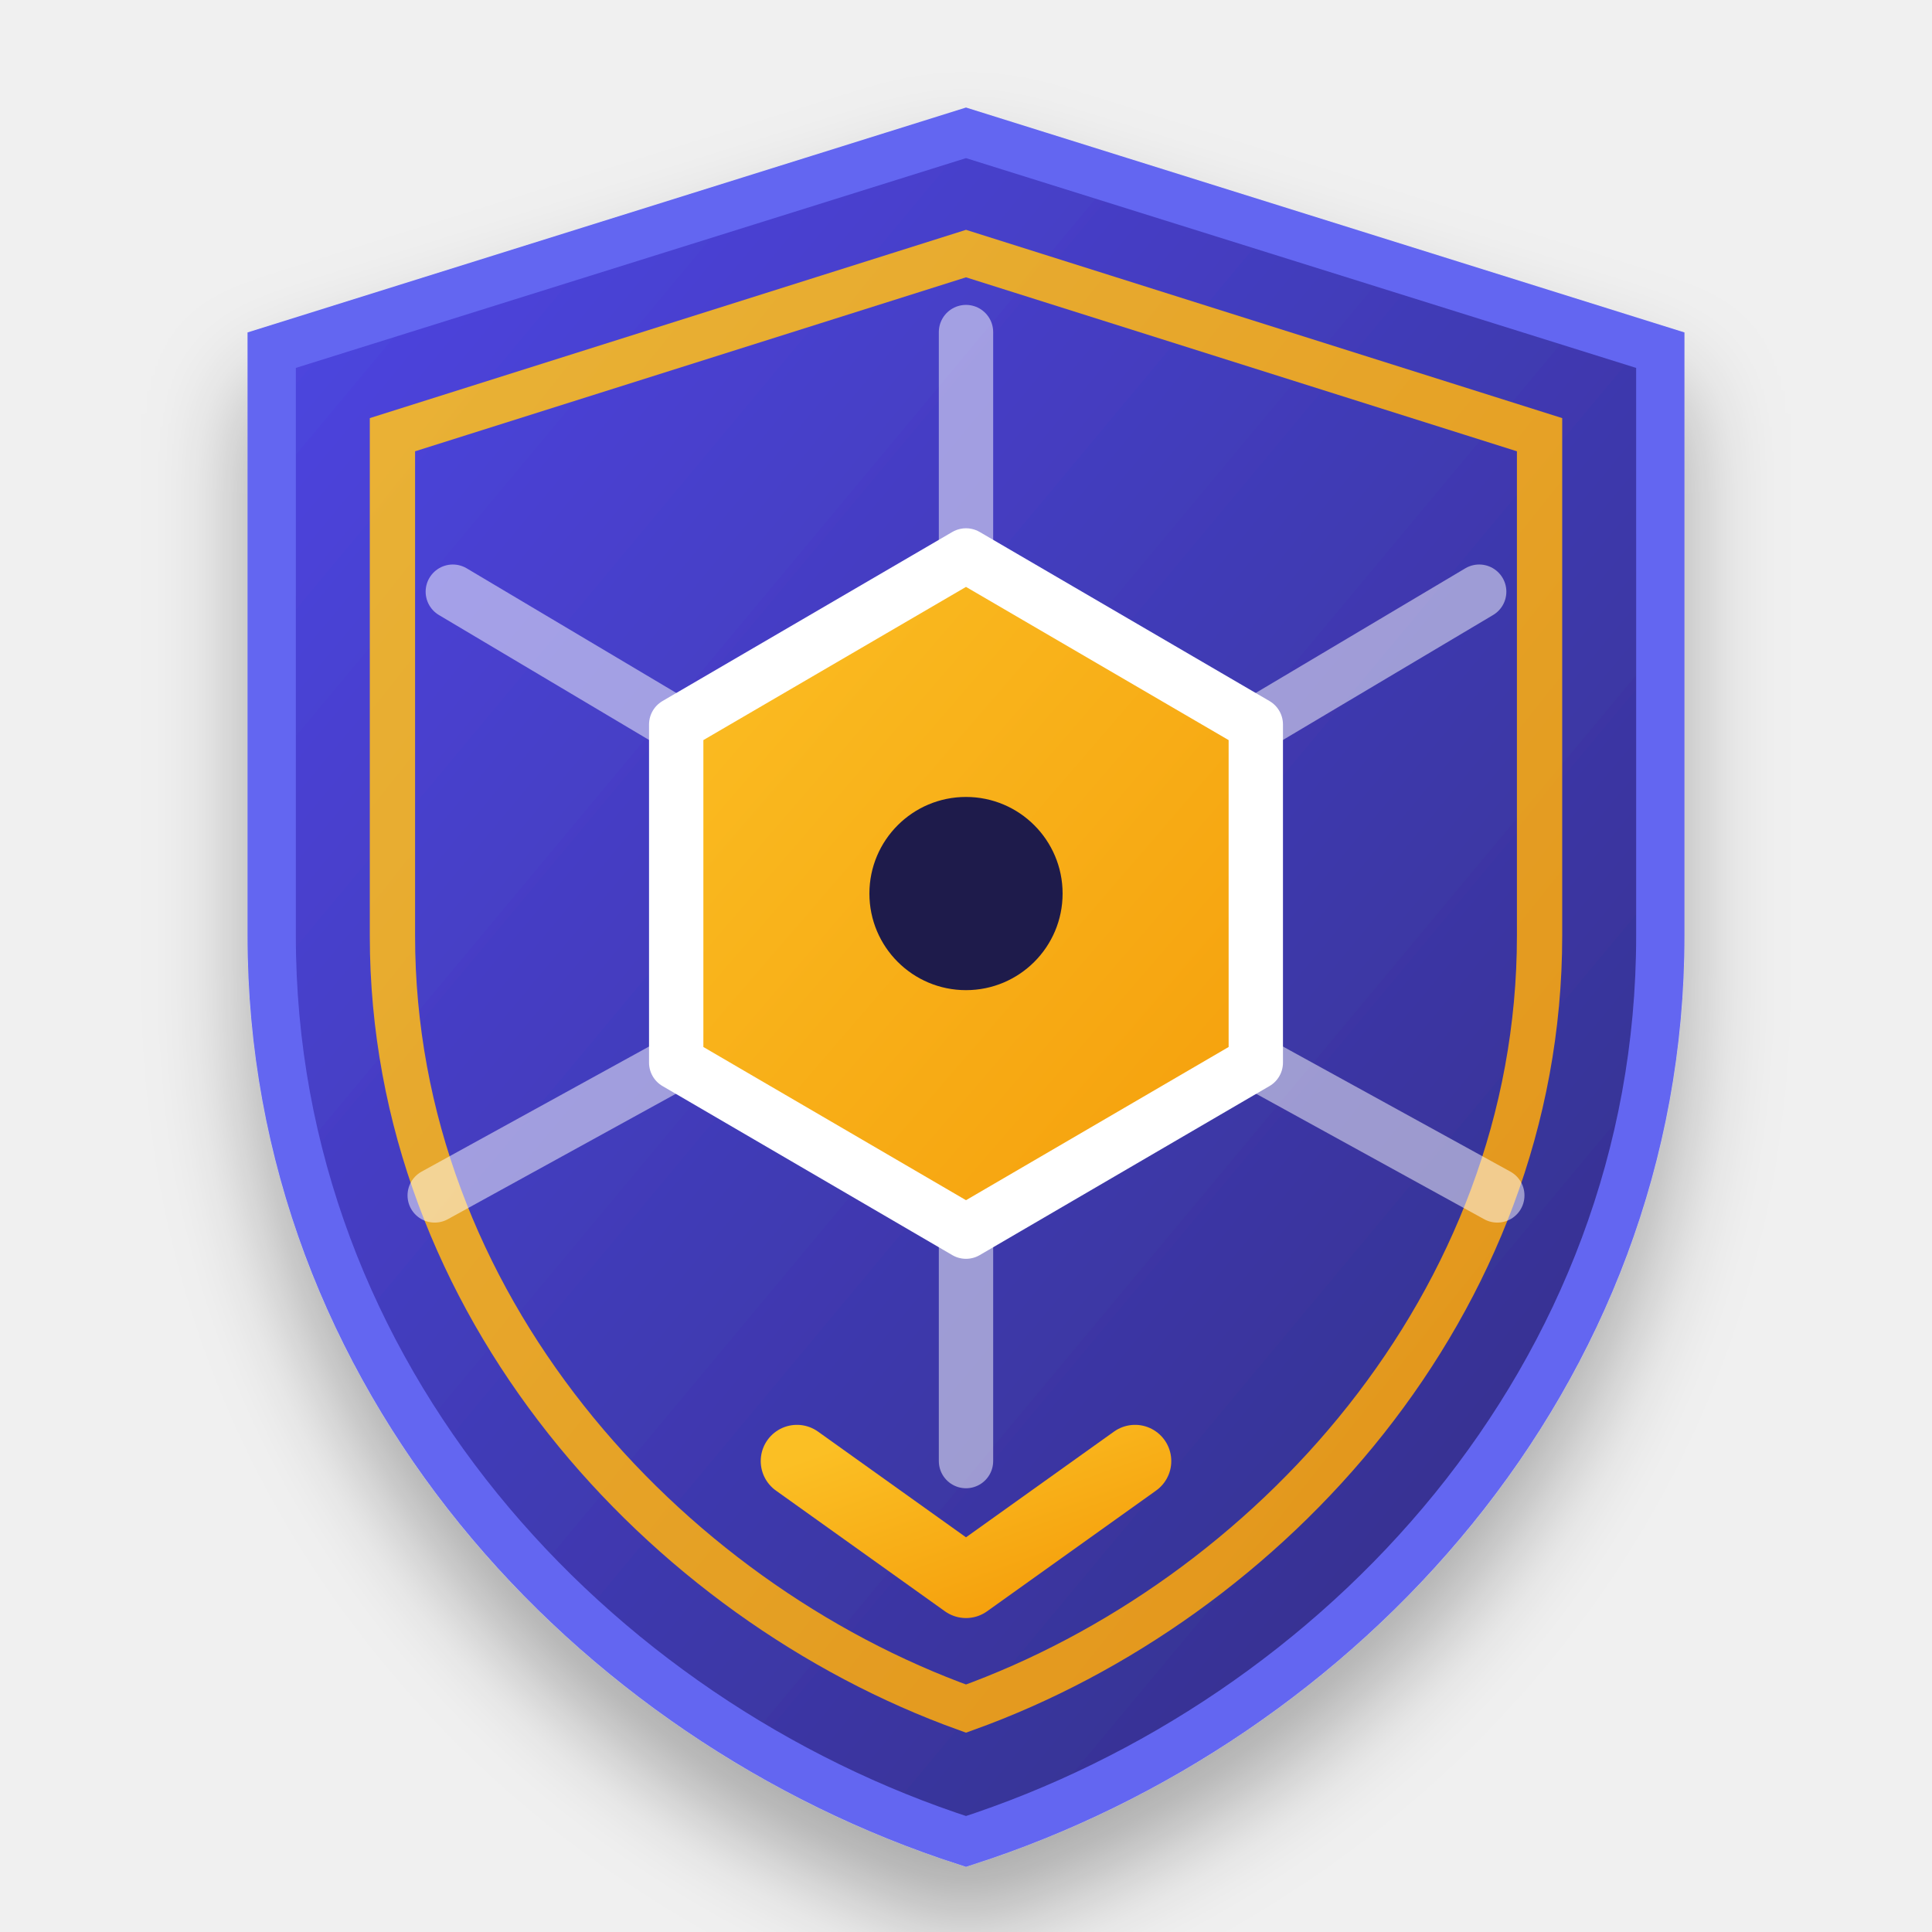
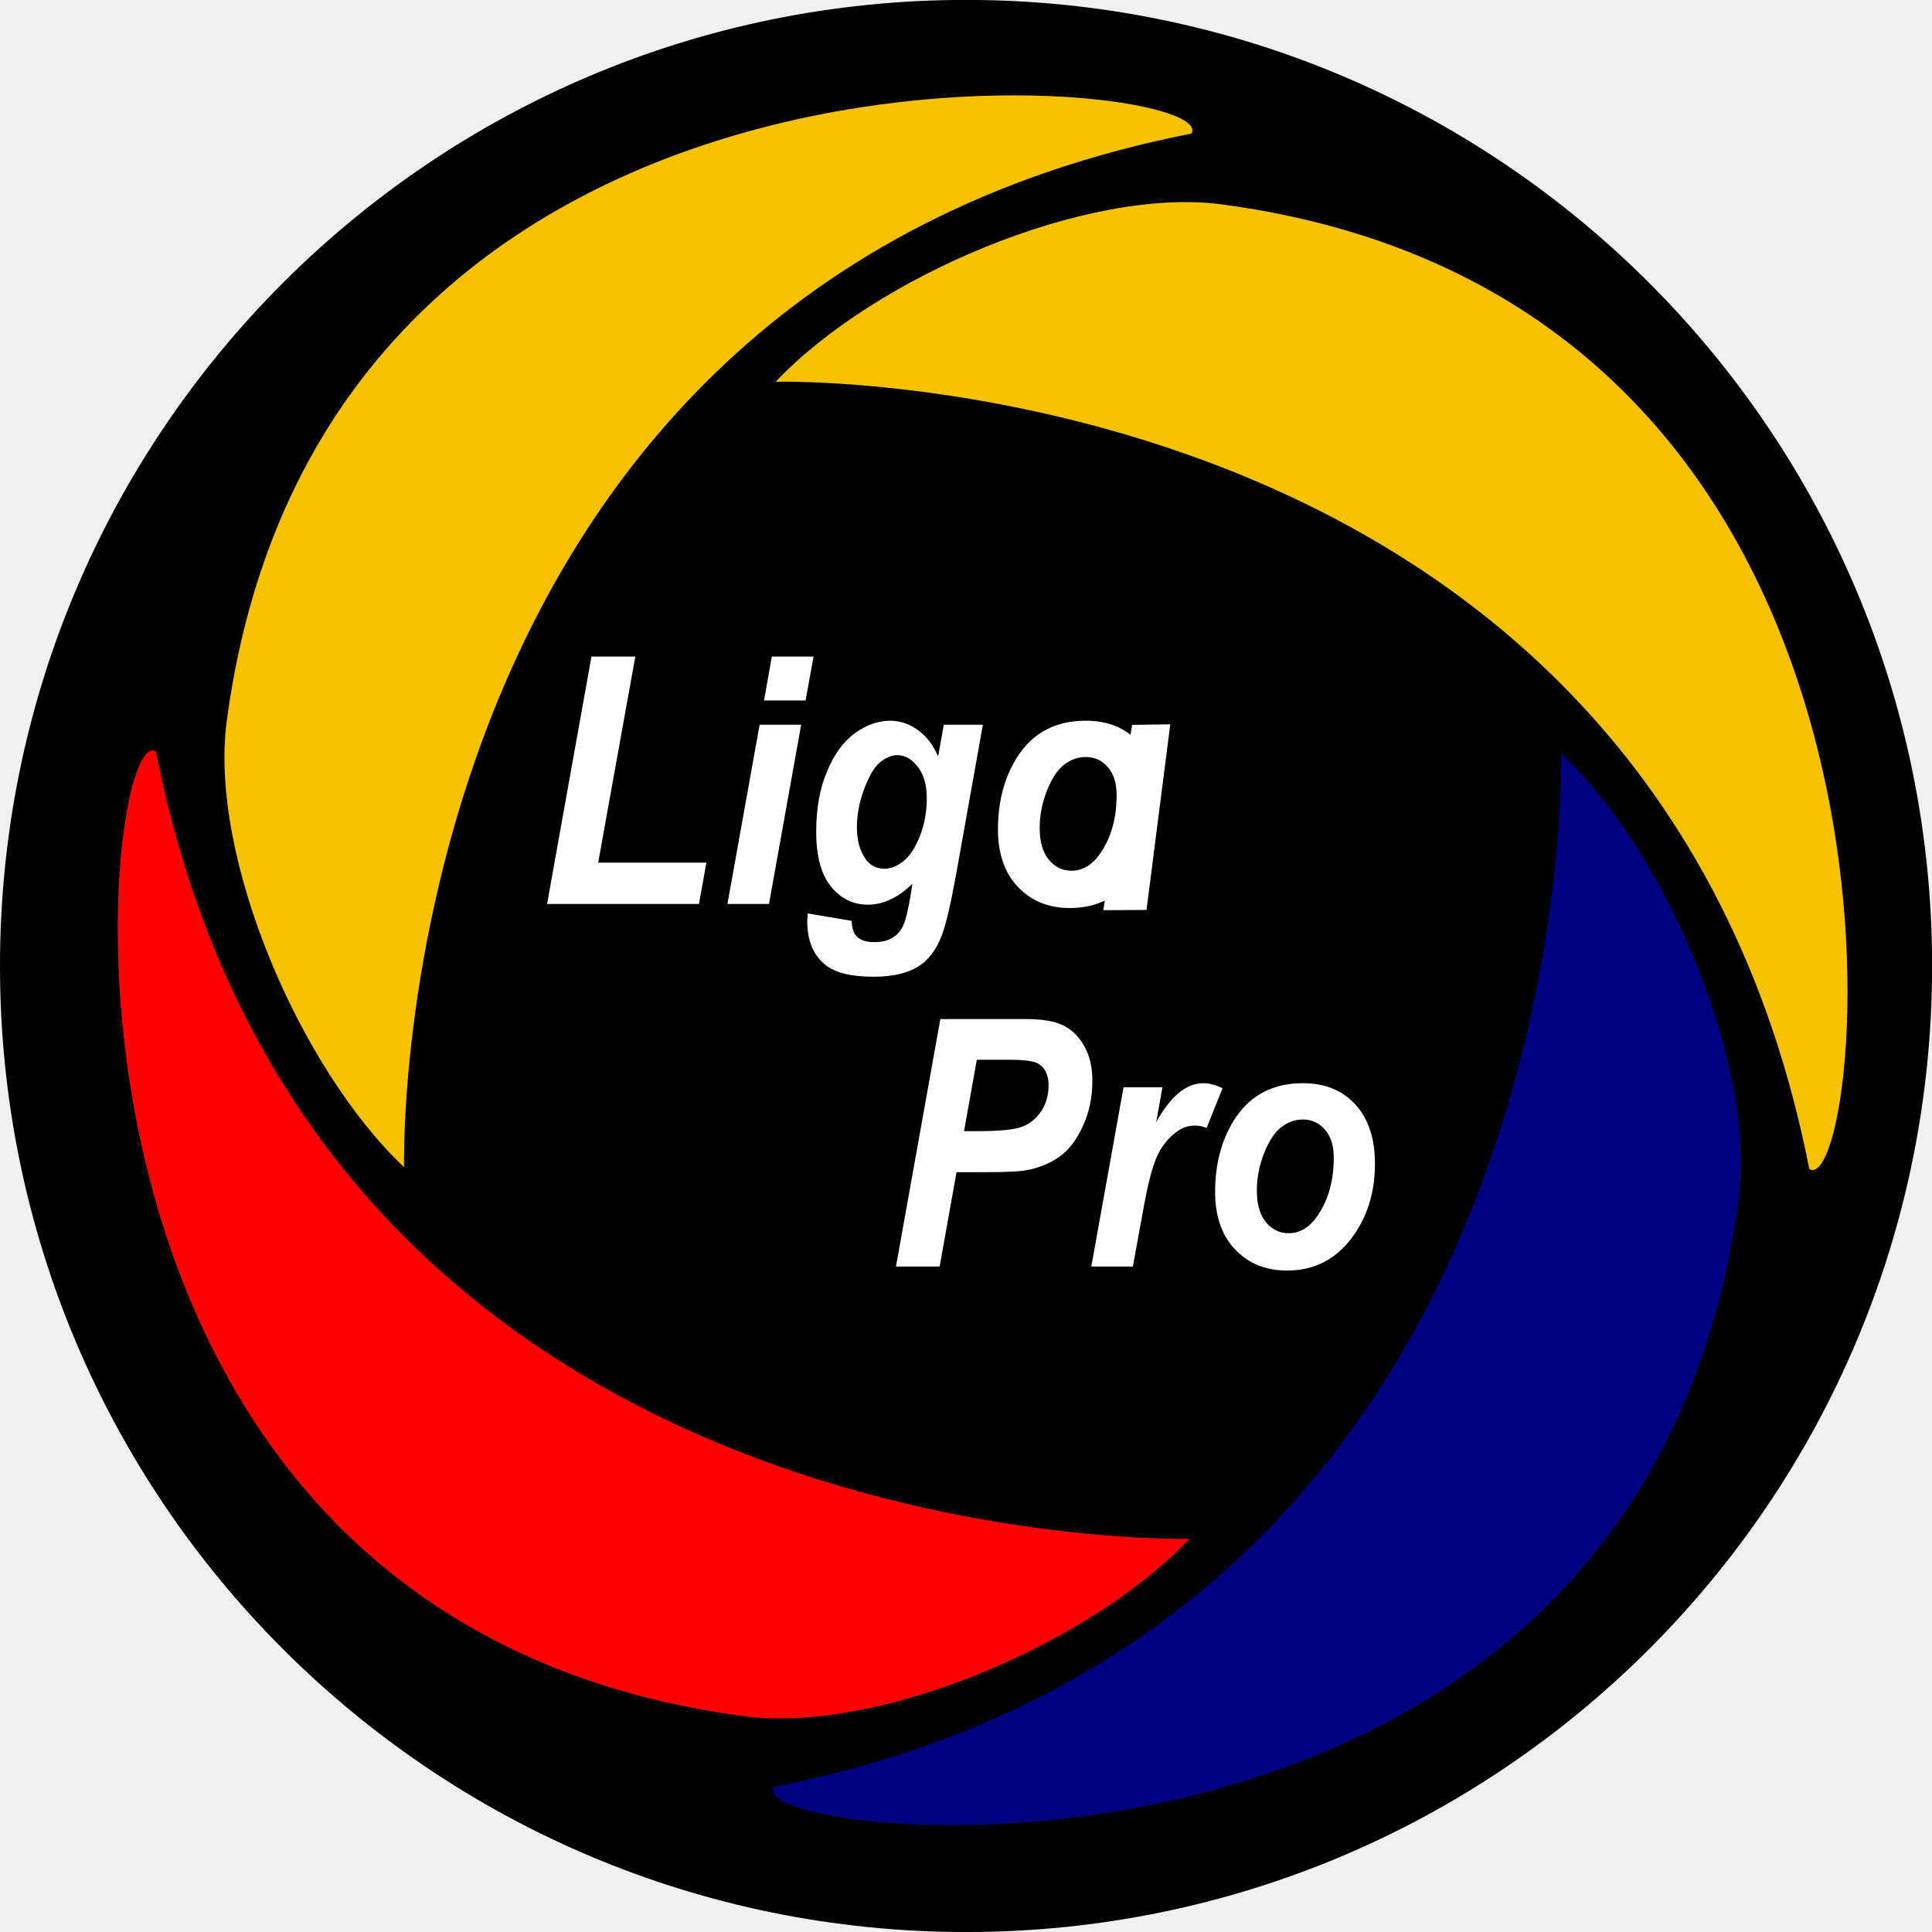
- <svg xmlns="http://www.w3.org/2000/svg" viewBox="0 0 32 32" fill="none">
-   <defs>
-     <linearGradient id="shieldGrad" x1="0%" y1="0%" x2="100%" y2="100%">
-       <stop offset="0%" stop-color="#4F46E5" />
-       <stop offset="100%" stop-color="#312E81" />
-     </linearGradient>
-     <linearGradient id="goldGrad" x1="0%" y1="0%" x2="100%" y2="100%">
-       <stop offset="0%" stop-color="#FBBF24" />
-       <stop offset="100%" stop-color="#F59E0B" />
-     </linearGradient>
-     <filter id="softShadow" x="-10%" y="-10%" width="120%" height="120%">
-       <feDropShadow dx="0" dy="1" stdDeviation="0.8" flood-opacity="0.3" />
-     </filter>
+ <svg xmlns="http://www.w3.org/2000/svg" width="18.647mm" height="18.647mm" viewBox="0 0 18.647 18.647" version="1.1" id="svg8">
+   <defs id="defs2">
+     <clipPath id="clip1">
+       <path d="M 0,0 H 817 V 793 H 0 Z m 0,0" id="path3349" />
+     </clipPath>
+     <g id="g3319">
+       <symbol overflow="visible" id="glyph0-0" style="overflow:visible">
+         <path style="stroke:none" d="m 0.453,1.594 v -7.938 h 4.5 v 7.938 z m 0.5,-0.5 h 3.5 v -6.938 h -3.5 z m 0,0" id="path3322" />
+       </symbol>
+       <symbol overflow="visible" id="glyph0-1" style="overflow:visible">
+         <path style="stroke:none" d="M 4.906,-0.984 5.25,-2.703 H 3.797 L 3.938,-3.422 h 2.328 l -0.562,2.875 c -0.398,0.219 -0.824,0.387 -1.281,0.5 C 3.961,0.066 3.5,0.125 3.031,0.125 c -0.824,0 -1.469,-0.227 -1.938,-0.688 -0.461,-0.457 -0.688,-1.094 -0.688,-1.906 0,-0.676 0.141,-1.316 0.422,-1.922 C 1.109,-5.004 1.5,-5.516 2,-5.922 2.312,-6.18 2.656,-6.375 3.031,-6.5 c 0.375,-0.125 0.785,-0.188 1.234,-0.188 0.406,0 0.797,0.055 1.172,0.156 0.383,0.105 0.75,0.262 1.094,0.469 l -0.188,0.953 C 6.082,-5.391 5.773,-5.598 5.422,-5.734 5.066,-5.879 4.688,-5.953 4.281,-5.953 c -0.461,0 -0.871,0.09 -1.234,0.266 -0.355,0.18 -0.668,0.449 -0.938,0.812 -0.242,0.324 -0.43,0.699 -0.562,1.125 -0.137,0.43 -0.203,0.867 -0.203,1.312 0,0.617 0.156,1.078 0.469,1.391 0.312,0.305 0.781,0.453 1.406,0.453 0.301,0 0.598,-0.031 0.891,-0.094 0.289,-0.07 0.555,-0.172 0.797,-0.297 z m 0,0" id="path3325" />
+       </symbol>
+       <symbol overflow="visible" id="glyph0-2" style="overflow:visible">
+         <path style="stroke:none" d="M 4.828,-2.812 4.281,0 H 3.469 L 3.625,-0.75 C 3.383,-0.457 3.113,-0.238 2.812,-0.094 2.508,0.051 2.172,0.125 1.797,0.125 1.379,0.125 1.035,0 0.766,-0.25 0.504,-0.508 0.375,-0.844 0.375,-1.25 c 0,-0.57 0.227,-1.023 0.688,-1.359 0.457,-0.332 1.086,-0.5 1.891,-0.5 h 1.125 L 4.125,-3.328 c 0,-0.02 0,-0.039 0,-0.062 0.008,-0.031 0.016,-0.078 0.016,-0.141 0,-0.258 -0.109,-0.461 -0.328,-0.609 -0.211,-0.145 -0.508,-0.219 -0.891,-0.219 -0.262,0 -0.531,0.039 -0.812,0.109 -0.273,0.062 -0.555,0.164 -0.844,0.297 l 0.141,-0.75 c 0.301,-0.113 0.598,-0.195 0.891,-0.25 0.289,-0.062 0.57,-0.094 0.844,-0.094 0.582,0 1.023,0.133 1.328,0.391 0.301,0.25 0.453,0.617 0.453,1.094 0,0.094 -0.012,0.211 -0.031,0.344 -0.012,0.125 -0.031,0.262 -0.062,0.406 z m -0.875,0.344 H 3.156 c -0.668,0 -1.164,0.09 -1.484,0.266 -0.312,0.18 -0.469,0.449 -0.469,0.812 0,0.262 0.078,0.465 0.234,0.609 0.164,0.148 0.395,0.219 0.688,0.219 0.438,0 0.816,-0.156 1.141,-0.469 0.332,-0.312 0.551,-0.734 0.656,-1.266 z m 0,0" id="path3328" />
+       </symbol>
+       <symbol overflow="visible" id="glyph0-3" style="overflow:visible">
+         <path style="stroke:none" d="m 1.641,-6.844 h 0.812 L 1.125,0 H 0.312 Z m 0,0" id="path3331" />
+       </symbol>
+       <symbol overflow="visible" id="glyph0-4" style="overflow:visible">
+         <path style="stroke:none" d="M 4.828,-2.812 4.281,0 H 3.469 L 3.625,-0.75 C 3.383,-0.457 3.113,-0.238 2.812,-0.094 2.508,0.051 2.172,0.125 1.797,0.125 1.379,0.125 1.035,0 0.766,-0.25 0.504,-0.508 0.375,-0.844 0.375,-1.25 c 0,-0.57 0.227,-1.023 0.688,-1.359 0.457,-0.332 1.086,-0.5 1.891,-0.5 h 1.125 L 4.125,-3.328 c 0,-0.02 0,-0.039 0,-0.062 0.008,-0.031 0.016,-0.078 0.016,-0.141 0,-0.258 -0.109,-0.461 -0.328,-0.609 -0.211,-0.145 -0.508,-0.219 -0.891,-0.219 -0.262,0 -0.531,0.039 -0.812,0.109 -0.273,0.062 -0.555,0.164 -0.844,0.297 l 0.141,-0.75 c 0.301,-0.113 0.598,-0.195 0.891,-0.25 0.289,-0.062 0.57,-0.094 0.844,-0.094 0.582,0 1.023,0.133 1.328,0.391 0.301,0.25 0.453,0.617 0.453,1.094 0,0.094 -0.012,0.211 -0.031,0.344 -0.012,0.125 -0.031,0.262 -0.062,0.406 z m -0.875,0.344 H 3.156 c -0.668,0 -1.164,0.09 -1.484,0.266 -0.312,0.18 -0.469,0.449 -0.469,0.812 0,0.262 0.078,0.465 0.234,0.609 0.164,0.148 0.395,0.219 0.688,0.219 0.438,0 0.816,-0.156 1.141,-0.469 0.332,-0.312 0.551,-0.734 0.656,-1.266 z m -0.125,-4.734 h 0.875 L 2.938,-5.547 H 2.266 Z m 0,0" id="path3334" />
+       </symbol>
+       <symbol overflow="visible" id="glyph0-5" style="overflow:visible">
+         <path style="stroke:none" d="M 4.469,-3.031 C 4.469,-3.457 4.375,-3.785 4.188,-4.016 4,-4.242 3.727,-4.359 3.375,-4.359 c -0.242,0 -0.469,0.062 -0.688,0.188 -0.219,0.117 -0.414,0.293 -0.578,0.531 -0.168,0.23 -0.305,0.512 -0.406,0.844 -0.094,0.324 -0.141,0.648 -0.141,0.969 0,0.406 0.094,0.727 0.281,0.953 0.188,0.219 0.453,0.328 0.797,0.328 0.25,0 0.484,-0.055 0.703,-0.172 C 3.562,-0.844 3.75,-1.02 3.906,-1.25 4.07,-1.488 4.207,-1.77 4.312,-2.094 4.414,-2.426 4.469,-2.738 4.469,-3.031 Z M 1.953,-4.172 c 0.219,-0.281 0.473,-0.492 0.766,-0.641 0.301,-0.156 0.629,-0.234 0.984,-0.234 0.508,0 0.898,0.168 1.172,0.5 0.281,0.336 0.422,0.797 0.422,1.391 0,0.48 -0.09,0.945 -0.266,1.391 -0.168,0.438 -0.414,0.836 -0.734,1.188 -0.219,0.23 -0.465,0.406 -0.734,0.531 C 3.289,0.066 3.004,0.125 2.703,0.125 2.348,0.125 2.051,0.051 1.812,-0.094 1.582,-0.238 1.406,-0.453 1.281,-0.734 l -0.5,2.609 h -0.812 l 1.328,-6.797 h 0.812 z m 0,0" id="path3337" />
+       </symbol>
+       <symbol overflow="visible" id="glyph0-6" style="overflow:visible">
+         <path style="stroke:none" d="m 5.359,-4.922 -0.828,4.312 C 4.363,0.223 4.051,0.844 3.594,1.25 3.145,1.664 2.535,1.875 1.766,1.875 1.484,1.875 1.219,1.852 0.969,1.812 0.727,1.77 0.504,1.703 0.297,1.609 L 0.438,0.828 c 0.195,0.125 0.406,0.219 0.625,0.281 0.227,0.062 0.469,0.094 0.719,0.094 0.508,0 0.93,-0.141 1.266,-0.422 C 3.379,0.5 3.598,0.098 3.703,-0.422 l 0.062,-0.375 c -0.219,0.262 -0.48,0.461 -0.781,0.594 C 2.68,-0.066 2.359,0 2.016,0 1.516,0 1.117,-0.16 0.828,-0.484 0.547,-0.816 0.406,-1.273 0.406,-1.859 0.406,-2.305 0.492,-2.75 0.672,-3.188 0.848,-3.625 1.094,-4.008 1.406,-4.344 1.613,-4.57 1.852,-4.742 2.125,-4.859 c 0.281,-0.125 0.57,-0.188 0.875,-0.188 0.332,0 0.617,0.078 0.859,0.234 0.25,0.156 0.43,0.375 0.547,0.656 l 0.141,-0.766 z m -1.203,1.812 C 4.156,-3.516 4.062,-3.82 3.875,-4.031 3.688,-4.25 3.414,-4.359 3.062,-4.359 c -0.211,0 -0.414,0.043 -0.609,0.125 -0.188,0.086 -0.355,0.203 -0.5,0.359 C 1.734,-3.625 1.562,-3.328 1.438,-2.984 1.312,-2.648 1.25,-2.301 1.25,-1.938 c 0,0.406 0.094,0.719 0.281,0.938 0.188,0.219 0.457,0.328 0.812,0.328 0.52,0 0.953,-0.227 1.297,-0.688 0.344,-0.469 0.516,-1.051 0.516,-1.75 z m 0,0" id="path3340" />
+       </symbol>
+       <symbol overflow="visible" id="glyph0-7" style="overflow:visible">
+         <path style="stroke:none" d="m 2.281,0.125 c -0.574,0 -1.031,-0.176 -1.375,-0.531 -0.336,-0.352 -0.5,-0.836 -0.5,-1.453 0,-0.363 0.055,-0.727 0.172,-1.094 0.125,-0.375 0.273,-0.688 0.453,-0.938 0.289,-0.395 0.613,-0.688 0.969,-0.875 0.363,-0.188 0.77,-0.281 1.219,-0.281 0.562,0 1.016,0.18 1.359,0.531 0.344,0.344 0.516,0.797 0.516,1.359 0,0.398 -0.059,0.789 -0.172,1.172 C 4.805,-1.598 4.656,-1.281 4.469,-1.031 4.188,-0.633 3.863,-0.344 3.5,-0.156 3.145,0.031 2.738,0.125 2.281,0.125 Z M 1.25,-1.891 c 0,0.449 0.094,0.781 0.281,1 C 1.719,-0.672 2,-0.562 2.375,-0.562 c 0.539,0 0.988,-0.234 1.344,-0.703 0.363,-0.477 0.547,-1.078 0.547,-1.797 0,-0.426 -0.102,-0.75 -0.297,-0.969 C 3.781,-4.25 3.504,-4.359 3.141,-4.359 c -0.312,0 -0.59,0.074 -0.828,0.219 C 2.082,-3.992 1.875,-3.781 1.688,-3.5 1.551,-3.281 1.441,-3.031 1.359,-2.75 1.285,-2.469 1.25,-2.18 1.25,-1.891 Z m 0,0" id="path3343" />
+       </symbol>
+       <symbol overflow="visible" id="glyph0-8" style="overflow:visible">
+         <path style="stroke:none" d="m 4.5,-4.781 -0.156,0.766 c -0.211,-0.113 -0.434,-0.195 -0.672,-0.25 -0.242,-0.062 -0.484,-0.094 -0.734,-0.094 -0.43,0 -0.766,0.074 -1.016,0.219 C 1.68,-3.992 1.562,-3.801 1.562,-3.562 c 0,0.293 0.285,0.516 0.859,0.672 0.039,0.012 0.07,0.023 0.094,0.031 l 0.25,0.078 c 0.539,0.148 0.898,0.305 1.078,0.469 0.188,0.168 0.281,0.391 0.281,0.672 0,0.523 -0.211,0.949 -0.625,1.281 C 3.082,-0.035 2.539,0.125 1.875,0.125 1.613,0.125 1.336,0.098 1.047,0.047 0.766,0.004 0.445,-0.07 0.094,-0.188 l 0.172,-0.828 c 0.289,0.156 0.578,0.277 0.859,0.359 0.289,0.074 0.566,0.109 0.828,0.109 0.395,0 0.719,-0.082 0.969,-0.25 0.25,-0.176 0.375,-0.395 0.375,-0.656 0,-0.281 -0.324,-0.504 -0.969,-0.672 l -0.094,-0.031 -0.281,-0.062 C 1.547,-2.332 1.25,-2.477 1.062,-2.656 0.875,-2.832 0.781,-3.055 0.781,-3.328 c 0,-0.531 0.191,-0.945 0.578,-1.25 0.395,-0.312 0.93,-0.469 1.609,-0.469 0.27,0 0.531,0.027 0.781,0.078 0.25,0.043 0.5,0.105 0.75,0.188 z m 0,0" id="path3346" />
+       </symbol>
+     </g>
  </defs>
-   <path d="M16 2.2 L27.5 5.8 C27.5 5.8 27.5 15.2 27.5 15.5 C27.5 22.8 22.2 28.5 16 30.5 C9.8 28.5 4.5 22.8 4.5 15.5 C4.5 15.2 4.5 5.8 4.5 5.8 L16 2.2 Z" fill="url(#shieldGrad)" stroke="#6366F1" stroke-width="0.8" filter="url(#softShadow)" />
-   <path d="M16 4.2 L25.5 7.2 C25.5 7.2 25.5 15.2 25.5 15.5 C25.5 21.6 21 26.5 16 28.3 C11 26.5 6.5 21.6 6.5 15.5 C6.5 15.2 6.5 7.2 6.5 7.2 L16 4.2 Z" fill="none" stroke="url(#goldGrad)" stroke-width="0.75" stroke-opacity="0.9" />
-   <g stroke="#FFFFFF" stroke-opacity="0.5" stroke-width="0.9" stroke-linecap="round">
-     <line x1="16" y1="9.2" x2="16" y2="5.5" />
-     <line x1="20.8" y1="12" x2="24.5" y2="9.8" />
-     <line x1="20.8" y1="17.6" x2="24.8" y2="19.8" />
-     <line x1="16" y1="20.4" x2="16" y2="24.2" />
-     <line x1="11.2" y1="17.6" x2="7.2" y2="19.8" />
-     <line x1="11.2" y1="12" x2="7.5" y2="9.8" />
+   <g id="layer1" transform="translate(-26.90402,-98.3168)">
+     <circle style="opacity:1;fill:#000000;fill-opacity:1;stroke:none;stroke-width:2.054;stroke-linejoin:miter;stroke-miterlimit:4;stroke-dasharray:none;stroke-dashoffset:0;stroke-opacity:1" id="path844" cx="36.228" cy="107.64" r="9.324" />
+     <g aria-label="Pro" transform="matrix(0.3364595,0,0,0.3211363,20.13503,74.05669)" style="font-style:normal;font-variant:normal;font-weight:normal;font-stretch:normal;font-size:24.932px;line-height:1.25;font-family:'Linux Libertine O';-inkscape-font-specification:'Linux Libertine O';letter-spacing:0px;word-spacing:0px;fill:#ffffff;fill-opacity:1;stroke:none;stroke-width:0.13" id="text832">
+       <path d="m 47.073,113.609 h -1.253 l 1.273,-7.436 h 2.48 q 0.69,0 1.06,0.198 0.37,0.198 0.593,0.624 0.228,0.421 0.228,1.035 0,0.741 -0.274,1.364 -0.269,0.619 -0.675,0.918 -0.401,0.299 -0.954,0.406 -0.299,0.056 -1.187,0.056 h -0.807 z m 0.7,-4.068 h 0.386 q 0.928,0 1.263,-0.127 0.34,-0.127 0.558,-0.462 0.218,-0.34 0.218,-0.786 0,-0.482 -0.314,-0.664 -0.183,-0.107 -0.842,-0.107 h -0.903 z" style="font-style:italic;font-variant:normal;font-weight:bold;font-stretch:condensed;font-size:10.388px;font-family:Arial;-inkscape-font-specification:'Arial Bold Italic Condensed';fill:#ffffff;fill-opacity:1;stroke-width:0.13" id="path1376" />
+       <path d="m 52.348,108.222 h 1.116 l -0.178,1.045 q 0.619,-1.167 1.349,-1.167 0.254,0 0.553,0.152 l -0.457,1.192 q -0.162,-0.071 -0.34,-0.071 -0.279,0 -0.522,0.188 -0.37,0.289 -0.568,0.756 -0.198,0.467 -0.391,1.603 l -0.294,1.689 h -1.192 z" style="font-style:italic;font-variant:normal;font-weight:bold;font-stretch:condensed;font-size:10.388px;font-family:Arial;-inkscape-font-specification:'Arial Bold Italic Condensed';fill:#ffffff;fill-opacity:1;stroke-width:0.13" id="path1378" />
+       <path d="m 54.975,111.372 q 0,-1.324 0.599,-2.252 0.664,-1.02 1.922,-1.02 0.943,0 1.501,0.639 0.563,0.639 0.563,1.78 0,1.339 -0.7,2.278 -0.695,0.933 -1.821,0.933 -0.918,0 -1.491,-0.634 -0.573,-0.634 -0.573,-1.725 z m 3.404,-1.04 q 0,-0.533 -0.254,-0.837 -0.249,-0.304 -0.634,-0.304 -0.325,0 -0.609,0.223 -0.284,0.223 -0.497,0.776 -0.213,0.553 -0.213,1.146 0,0.604 0.259,0.938 0.264,0.335 0.649,0.335 0.487,0 0.827,-0.517 0.472,-0.71 0.472,-1.76 z" style="font-style:italic;font-variant:normal;font-weight:bold;font-stretch:condensed;font-size:10.388px;font-family:Arial;-inkscape-font-specification:'Arial Bold Italic Condensed';fill:#ffffff;fill-opacity:1;stroke-width:0.13" id="path1380" />
+     </g>
+     <g id="g1420" transform="matrix(0.3287087,0,0,0.3287087,29.62745,70.55787)" style="fill:#ffffff">
+       <g id="text828" style="font-style:normal;font-variant:normal;font-weight:normal;font-stretch:normal;font-size:24.932px;line-height:1.25;font-family:'Linux Libertine O';-inkscape-font-specification:'Linux Libertine O';letter-spacing:0px;word-spacing:0px;fill:#ffffff;fill-opacity:1;stroke:none;stroke-width:0.13" transform="scale(1.02358,0.9769634)" aria-label="Ligo">
+         <path id="path1383" style="font-style:italic;font-variant:normal;font-weight:bold;font-stretch:condensed;font-size:10.388px;font-family:Arial;-inkscape-font-specification:'Arial Bold Italic Condensed';fill:#ffffff;stroke:none;stroke-width:0.13" d="m 7.599,113.609 1.273,-7.436 H 10.13 l -1.065,6.193 h 3.104 l -0.213,1.243 z" />
+         <path id="path1385" style="font-style:italic;font-variant:normal;font-weight:bold;font-stretch:condensed;font-size:10.388px;font-family:Arial;-inkscape-font-specification:'Arial Bold Italic Condensed';fill:#ffffff;stroke:none;stroke-width:0.13" d="m 14.046,106.173 h 1.197 l -0.228,1.319 h -1.192 z m -0.35,2.049 h 1.192 l -0.923,5.387 h -1.192 z" />
+         <path id="path1387" style="font-style:italic;font-variant:normal;font-weight:bold;font-stretch:condensed;font-size:10.388px;font-family:Arial;-inkscape-font-specification:'Arial Bold Italic Condensed';fill:#ffffff;stroke:none;stroke-width:0.13" d="m 15.076,113.893 1.263,0.223 q 0,0.325 0.157,0.482 0.162,0.157 0.487,0.157 0.32,0 0.517,-0.127 0.203,-0.122 0.314,-0.37 0.112,-0.249 0.228,-1.004 l 0.036,-0.254 q -0.614,0.629 -1.273,0.629 -0.644,0 -1.065,-0.548 -0.421,-0.548 -0.421,-1.643 0,-1.04 0.309,-1.811 0.309,-0.776 0.801,-1.151 0.497,-0.375 1.009,-0.375 0.431,0 0.796,0.279 0.37,0.274 0.583,0.796 l 0.162,-0.954 h 1.121 l -0.766,4.489 q -0.228,1.314 -0.401,1.811 -0.238,0.68 -0.7,0.974 -0.462,0.299 -1.273,0.299 -0.949,0 -1.37,-0.35 -0.528,-0.436 -0.528,-1.329 z m 1.41,-2.602 q 0,0.614 0.259,0.979 0.198,0.279 0.533,0.279 0.274,0 0.543,-0.228 0.274,-0.228 0.472,-0.751 0.198,-0.528 0.198,-1.141 0,-0.599 -0.259,-0.943 -0.254,-0.35 -0.583,-0.35 -0.254,0 -0.502,0.218 -0.243,0.213 -0.451,0.796 -0.208,0.583 -0.208,1.141 z" />
+         <path id="path1389" style="font-style:italic;font-variant:normal;font-weight:bold;font-stretch:condensed;font-size:10.388px;font-family:Arial;-inkscape-font-specification:'Arial Bold Italic Condensed';fill:#ffffff;stroke:none;stroke-width:0.13" d="m 20.533,111.372 q 0,-1.324 0.599,-2.252 0.664,-1.02 1.922,-1.02 0.943,0 1.501,0.639 0.563,0.639 0.563,1.78 0,1.339 -0.7,2.278 -0.695,0.933 -1.821,0.933 -0.918,0 -1.491,-0.634 -0.573,-0.634 -0.573,-1.725 z m 3.404,-1.04 q 0,-0.533 -0.254,-0.837 -0.249,-0.304 -0.634,-0.304 -0.325,0 -0.609,0.223 -0.284,0.223 -0.497,0.776 -0.213,0.553 -0.213,1.146 0,0.604 0.259,0.938 0.264,0.335 0.649,0.335 0.487,0 0.827,-0.517 0.472,-0.71 0.472,-1.76 z" />
+       </g>
+       <path id="path834" d="m 24.956,105.733 1.121,-0.017 -0.698,5.451 -1.269,0.006 z" style="fill:#ffffff;stroke:none;stroke-width:0.265px;stroke-linecap:butt;stroke-linejoin:miter;stroke-opacity:1" />
+     </g>
+     <path style="fill:#f6c200;fill-opacity:1;stroke:none;stroke-width:0.265px;stroke-linecap:butt;stroke-linejoin:miter;stroke-opacity:1" d="m 30.804,109.582 c 0,0 -0.219,-8.441 7.6,-9.976 0.165,-0.282 -1.985,-0.654 -4.269,-0.023 -2.221,0.613 -4.57,2.174 -5.042,5.688 -0.176,1.308 0.702,3.358 1.711,4.311 z" id="path836" />
+     <path id="path838" d="m 34.391,102.001 c 0,0 8.441,-0.219 9.976,7.6 0.282,0.165 0.654,-1.985 0.023,-4.269 -0.613,-2.221 -2.174,-4.57 -5.688,-5.042 -1.308,-0.176 -3.358,0.702 -4.311,1.711 z" style="fill:#f6c200;fill-opacity:1;stroke:none;stroke-width:0.265px;stroke-linecap:butt;stroke-linejoin:miter;stroke-opacity:1" />
+     <path id="path840" d="m 41.972,105.588 c 0,0 0.219,8.441 -7.6,9.976 -0.165,0.282 1.985,0.654 4.269,0.023 2.221,-0.613 4.57,-2.174 5.042,-5.688 0.176,-1.308 -0.702,-3.358 -1.711,-4.311 z" style="fill:#000080;stroke:none;stroke-width:0.265px;stroke-linecap:butt;stroke-linejoin:miter;stroke-opacity:1" />
+     <path style="fill:#ff0000;stroke:none;stroke-width:0.265px;stroke-linecap:butt;stroke-linejoin:miter;stroke-opacity:1" d="m 38.385,113.169 c 0,0 -8.441,0.219 -9.976,-7.6 -0.282,-0.165 -0.654,1.985 -0.023,4.269 0.613,2.221 2.174,4.57 5.688,5.042 1.308,0.176 3.358,-0.702 4.311,-1.711 z" id="path842" />
+     <g style="display:none" id="Hilfslinien_anzeigen" transform="matrix(0.08612282,0,0,0.08612282,-126.5031,6.927618)" />
  </g>
-   <polygon points="16,9.2 20.8,12 20.8,17.6 16,20.4 11.2,17.6 11.2,12" fill="url(#goldGrad)" stroke="#FFFFFF" stroke-width="0.9" stroke-linejoin="round" />
-   <circle cx="16" cy="14.8" r="1.6" fill="#1E1B4B" />
-   <path d="M13.2 24.2 L16 26.2 L18.8 24.2" fill="none" stroke="url(#goldGrad)" stroke-width="1.2" stroke-linecap="round" stroke-linejoin="round" />
</svg>
